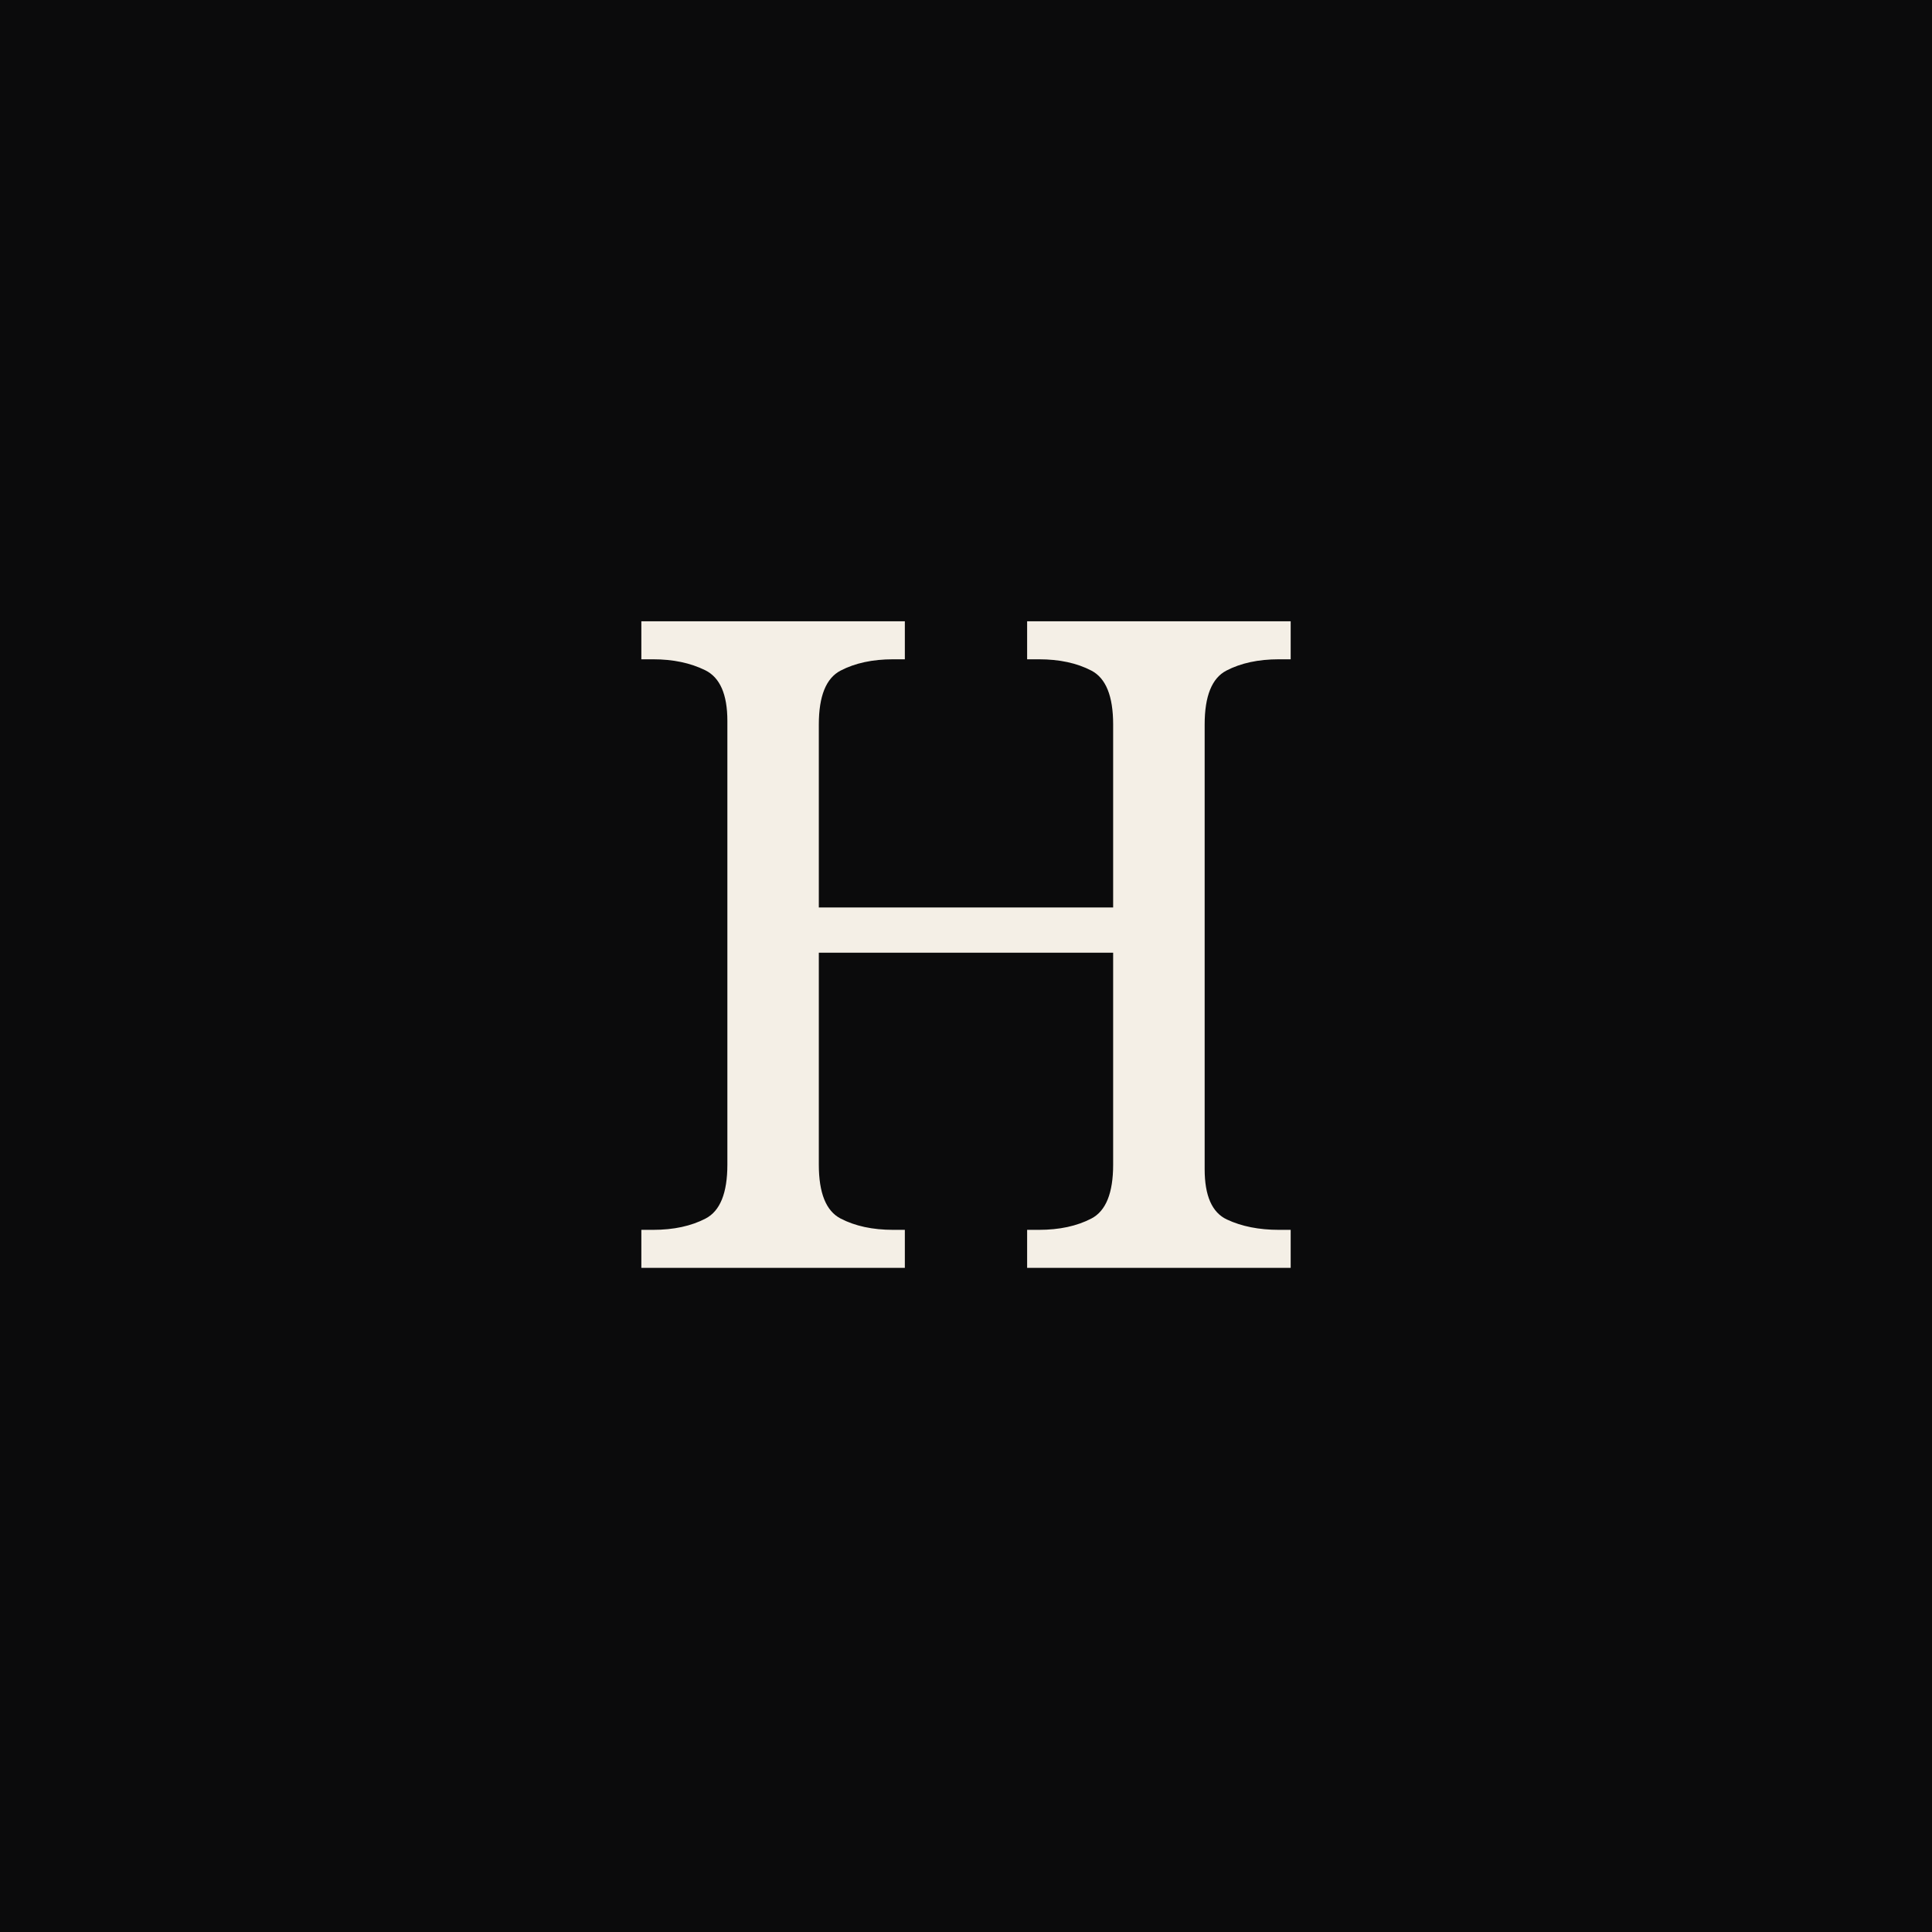
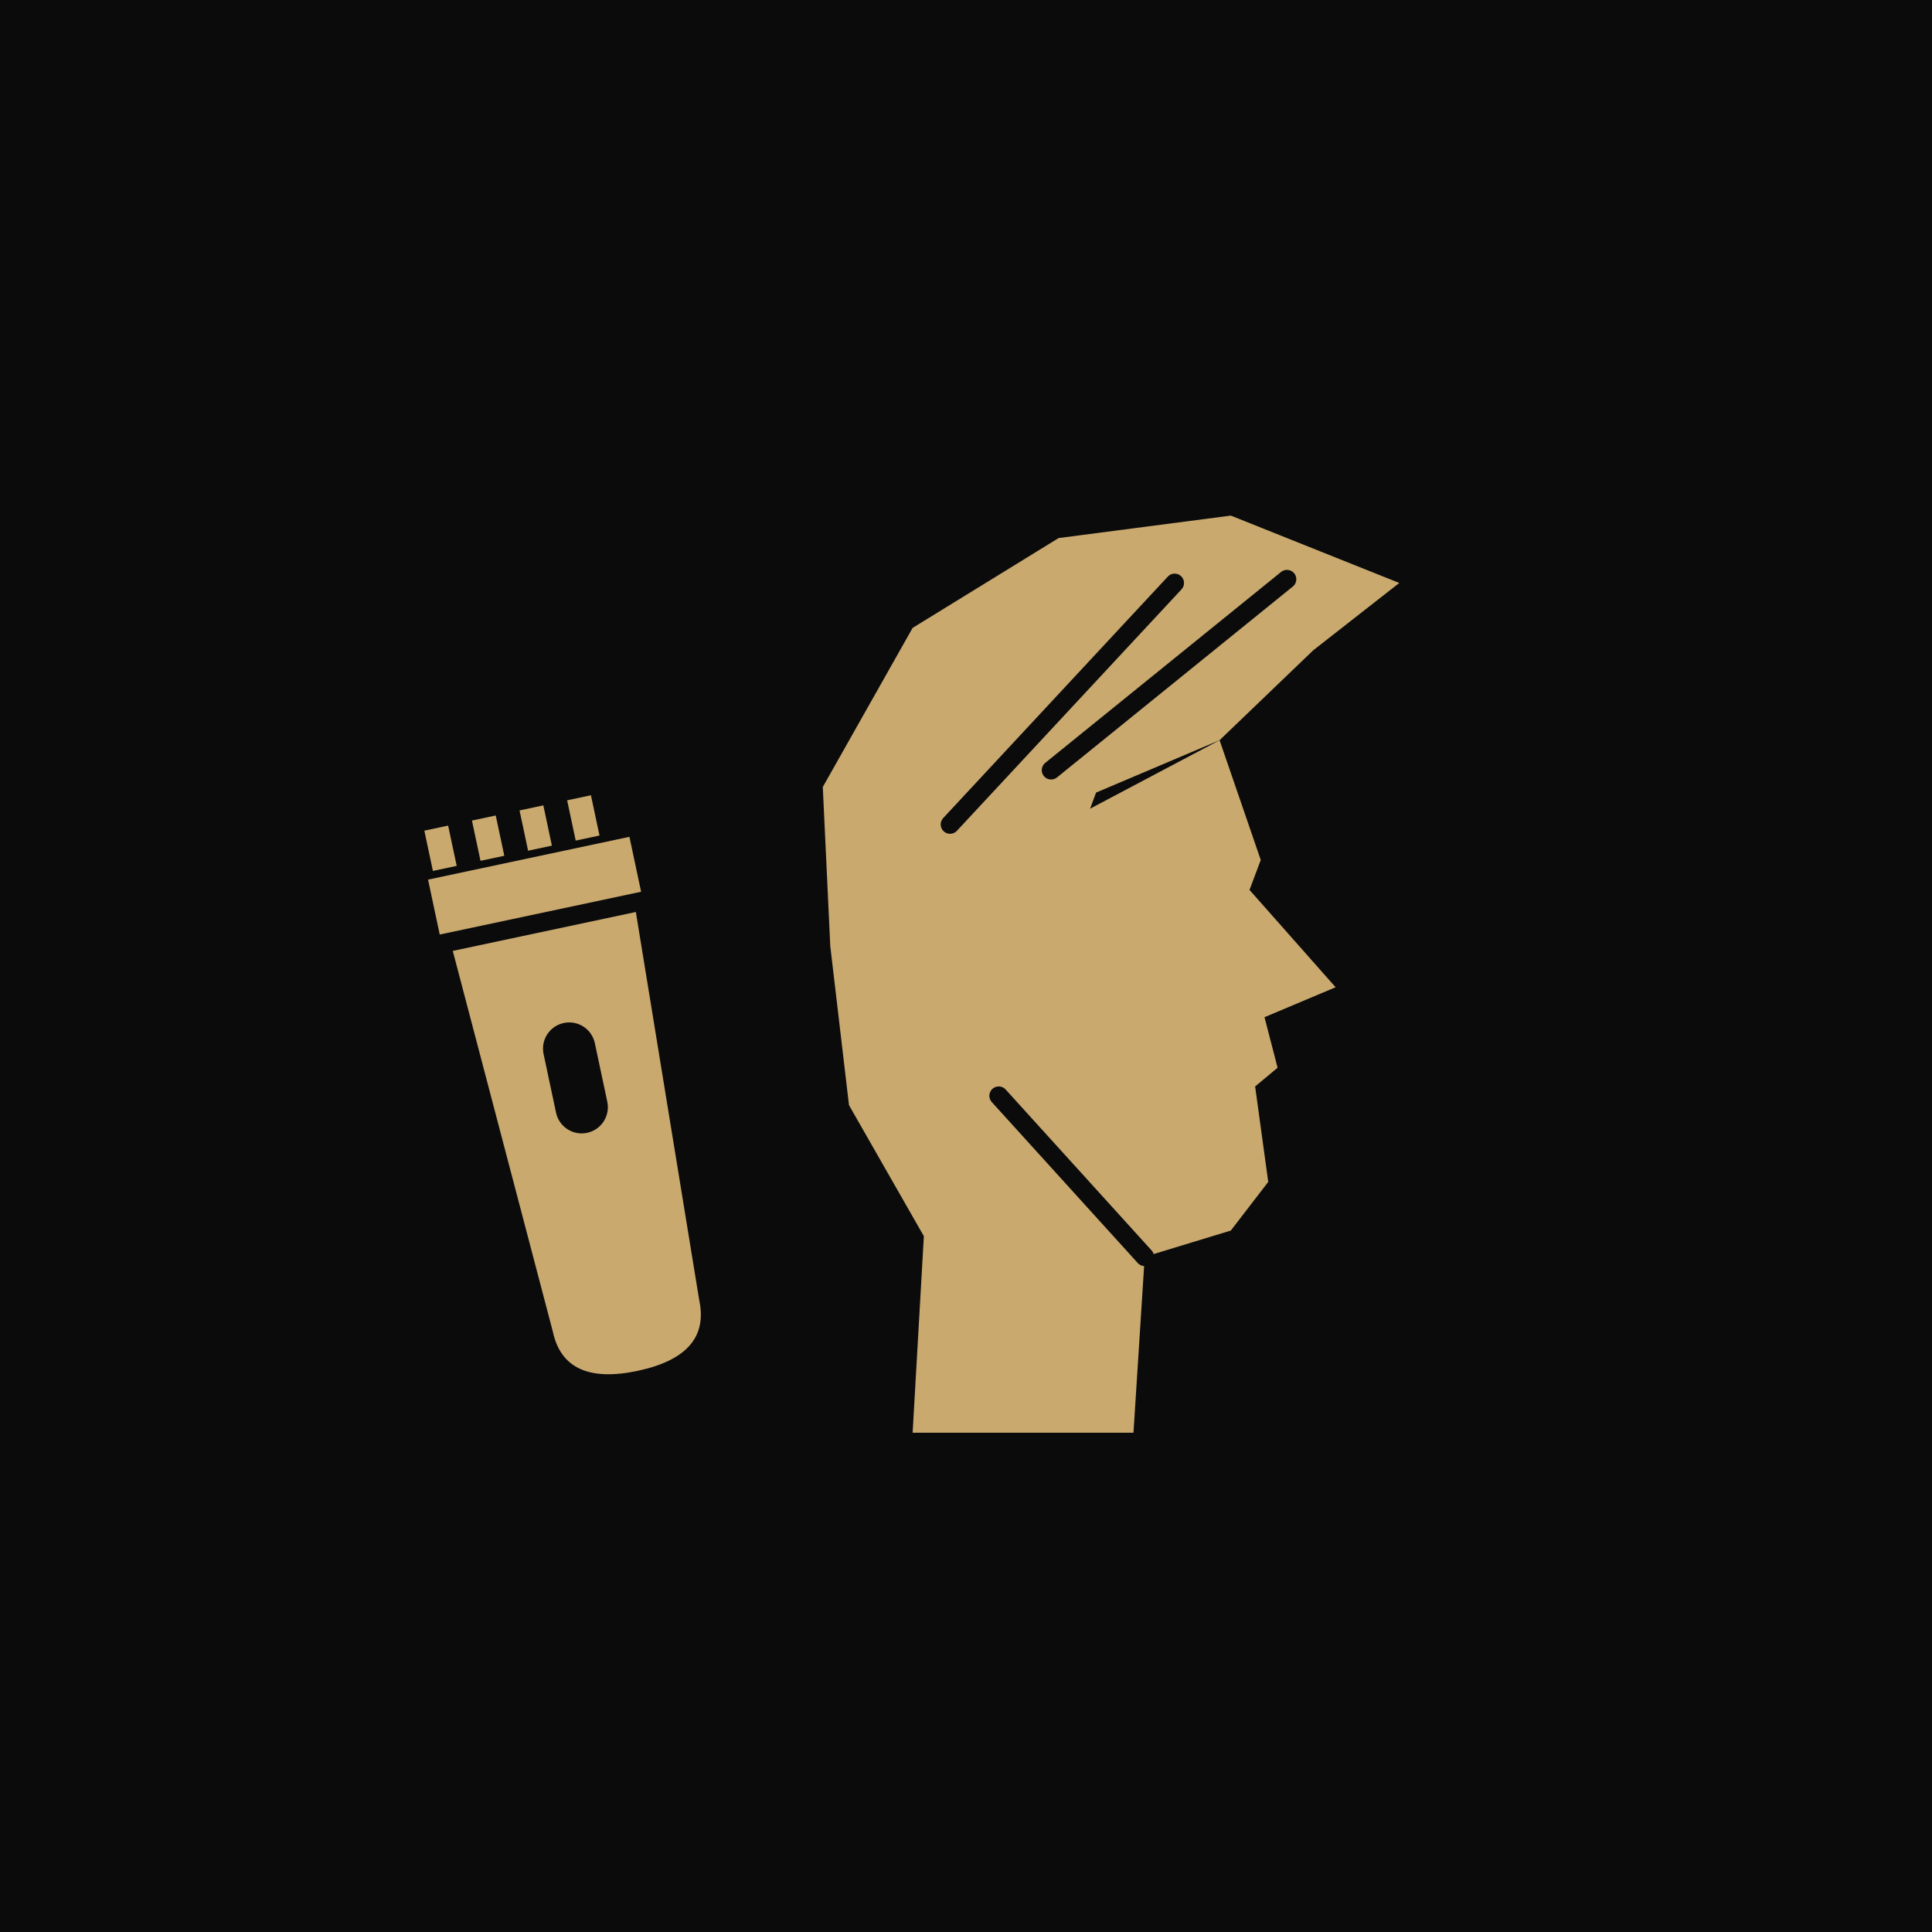
- <svg xmlns="http://www.w3.org/2000/svg" viewBox="0 0 512 512">
-   <rect width="512" height="512" fill="#0b0b0c" />
-   <text x="256" y="336" text-anchor="middle" font-family="Georgia, serif" font-size="240" fill="#f4efe6">H</text>
+ <svg xmlns="http://www.w3.org/2000/svg" viewBox="0 0 64 64">
+   <rect width="64" height="64" fill="#0b0b0c" />
+   <g transform="translate(12.5 11.5) scale(.62)">
+     <g fill="#c9a96e" color="#c9a96e">
+       <path d="M45 21 L47.2 27.4 L46.6 29 L51.2 34.2 L47.4 35.8 L48.1 38.5 L46.9 39.5 L47.6 44.6 L45.6 47.2 L41 48.6 L40.4 58 L28.6 58 L29.2 47.5 L25.2 40.5 L24.2 32 Z" />
+       <path d="M24.2 32 L23.8 23.5 L28.6 15 L36.4 10.2 L45.6 9 L54.6 12.6 L50 16.2 L45 21 L38.4 23.8 L35.6 31.4 Z" />
+       <g transform="translate(6 27) rotate(-12 5 14)">
+         <path d="M0 4 H10 L9 25 Q9 28 5 28 Q1 28 1 25 Z" />
+         <path d="M-0.5 0 H10.5 V3 H-0.5 Z" />
+         <path d="M0.5 -2.6 V-0.4 M3.1 -2.6 V-0.4 M5.7 -2.6 V-0.4 M8.3 -2.6 V-0.4" stroke="currentColor" stroke-width="1.3" />
+         <rect x="3.6" y="9" width="2.8" height="6" rx="1.4" fill="#0b0b0c" />
+       </g>
+     </g>
+     <g stroke="#0b0b0c" stroke-width="1" fill="none" stroke-linecap="round">
+       <path d="M30.6 25.5 L42.6 12.6" />
+       <path d="M36 22.6 L48.6 12.4" />
+       <path d="M33.2 40 L41 48.6" />
+     </g>
+   </g>
</svg>
